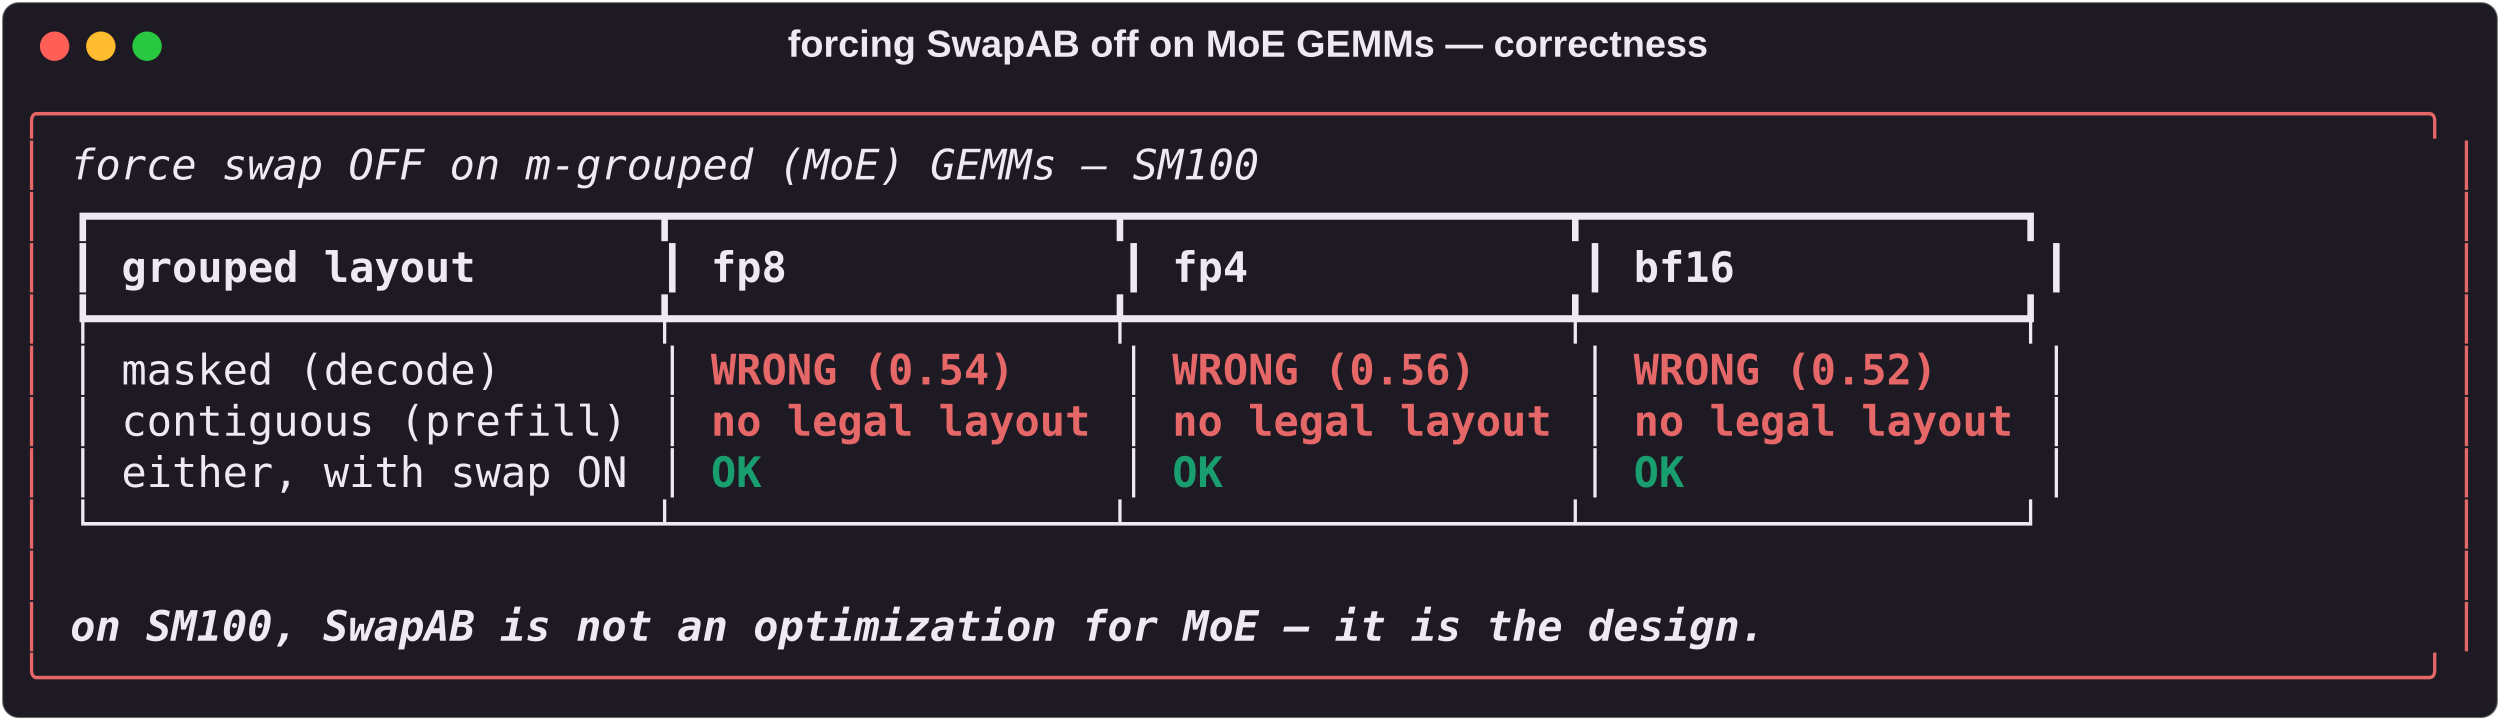
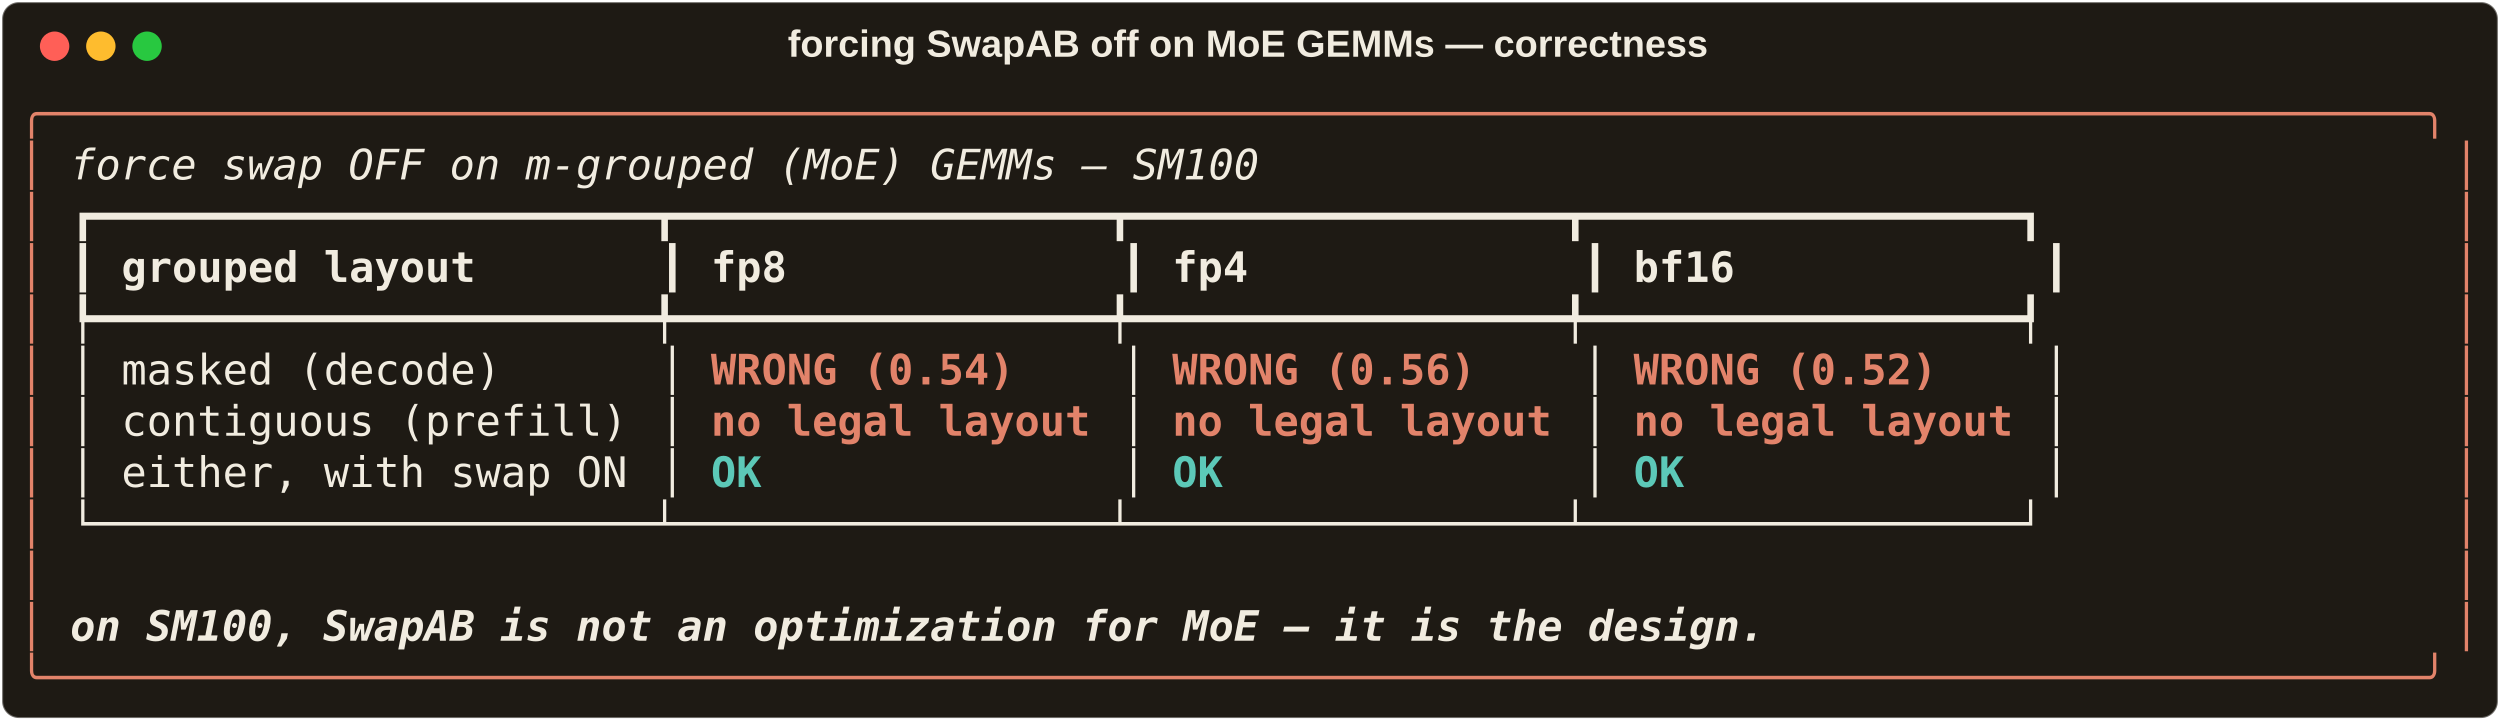
<svg xmlns="http://www.w3.org/2000/svg" class="rich-terminal" viewBox="0 0 1190 342.8">
  <style>

        
    .terminal-2527243731-matrix {
        font-family: Google Sans Code, monospace;
        font-size: 20px;
        line-height: 24.4px;
        font-variant-east-asian: full-width;
    }

    .terminal-2527243731-title {
        font-size: 18px;
        font-weight: bold;
        font-family: arial;
    }

-     .terminal-2527243731-r1 { fill: #e66767 }
- .terminal-2527243731-r2 { fill: #eee9f4 }
- .terminal-2527243731-r3 { fill: #eee9f4;font-style: italic; }
- .terminal-2527243731-r4 { fill: #eee9f4;font-weight: bold }
- .terminal-2527243731-r5 { fill: #e66767;font-weight: bold }
- .terminal-2527243731-r6 { fill: #199e70;font-weight: bold }
- .terminal-2527243731-r7 { fill: #eee9f4;font-weight: bold;font-style: italic; }
+     .terminal-2527243731-r1 { fill: #e2836a }
+ .terminal-2527243731-r2 { fill: #f1ece0 }
+ .terminal-2527243731-r3 { fill: #f1ece0;font-style: italic; }
+ .terminal-2527243731-r4 { fill: #f1ece0;font-weight: bold }
+ .terminal-2527243731-r5 { fill: #e2836a;font-weight: bold }
+ .terminal-2527243731-r6 { fill: #5cc9b8;font-weight: bold }
+ .terminal-2527243731-r7 { fill: #f1ece0;font-weight: bold;font-style: italic; }
    </style>
  <defs>
    <clipPath id="terminal-2527243731-clip-terminal">
      <rect x="0" y="0" width="1170.2" height="291.8" />
    </clipPath>
    <clipPath id="terminal-2527243731-line-0">
      <rect x="0" y="1.5" width="1171.2" height="24.65" />
    </clipPath>
    <clipPath id="terminal-2527243731-line-1">
      <rect x="0" y="25.9" width="1171.2" height="24.65" />
    </clipPath>
    <clipPath id="terminal-2527243731-line-2">
      <rect x="0" y="50.3" width="1171.2" height="24.65" />
    </clipPath>
    <clipPath id="terminal-2527243731-line-3">
      <rect x="0" y="74.7" width="1171.2" height="24.65" />
    </clipPath>
    <clipPath id="terminal-2527243731-line-4">
      <rect x="0" y="99.1" width="1171.2" height="24.65" />
    </clipPath>
    <clipPath id="terminal-2527243731-line-5">
      <rect x="0" y="123.5" width="1171.2" height="24.65" />
    </clipPath>
    <clipPath id="terminal-2527243731-line-6">
      <rect x="0" y="147.9" width="1171.2" height="24.65" />
    </clipPath>
    <clipPath id="terminal-2527243731-line-7">
      <rect x="0" y="172.3" width="1171.2" height="24.65" />
    </clipPath>
    <clipPath id="terminal-2527243731-line-8">
      <rect x="0" y="196.7" width="1171.2" height="24.65" />
    </clipPath>
    <clipPath id="terminal-2527243731-line-9">
      <rect x="0" y="221.1" width="1171.2" height="24.65" />
    </clipPath>
    <clipPath id="terminal-2527243731-line-10">
      <rect x="0" y="245.5" width="1171.2" height="24.65" />
    </clipPath>
  </defs>
-   <rect fill="#1e1a24" stroke="rgba(255,255,255,0.35)" stroke-width="1" x="1" y="1" width="1188" height="340.8" rx="8" />
-   <text class="terminal-2527243731-title" fill="#eee9f4" text-anchor="middle" x="594" y="27">forcing SwapAB off on MoE GEMMs — correctness</text>
+   <rect fill="#1e1a14" stroke="rgba(255,255,255,0.35)" stroke-width="1" x="1" y="1" width="1188" height="340.8" rx="8" />
+   <text class="terminal-2527243731-title" fill="#f1ece0" text-anchor="middle" x="594" y="27">forcing SwapAB off on MoE GEMMs — correctness</text>
  <g transform="translate(26,22)">
    <circle cx="0" cy="0" r="7" fill="#ff5f57" />
    <circle cx="22" cy="0" r="7" fill="#febc2e" />
    <circle cx="44" cy="0" r="7" fill="#28c840" />
  </g>
  <g transform="translate(9, 41)" clip-path="url(#terminal-2527243731-clip-terminal)">
    <g class="terminal-2527243731-matrix">
      <text class="terminal-2527243731-r1" x="0" y="20" textLength="1171.2" clip-path="url(#terminal-2527243731-line-0)">╭──────────────────────────────────────────────────────────────────────────────────────────────╮</text>
      <text class="terminal-2527243731-r2" x="1171.2" y="20" textLength="12.2" clip-path="url(#terminal-2527243731-line-0)">
</text>
      <text class="terminal-2527243731-r1" x="0" y="44.4" textLength="12.2" clip-path="url(#terminal-2527243731-line-1)">│</text>
      <text class="terminal-2527243731-r3" x="24.4" y="44.4" textLength="951.6" clip-path="url(#terminal-2527243731-line-1)">               force swap OFF on m-grouped (MoE) GEMMs — SM100                </text>
      <text class="terminal-2527243731-r1" x="1159" y="44.4" textLength="12.2" clip-path="url(#terminal-2527243731-line-1)">│</text>
      <text class="terminal-2527243731-r2" x="1171.2" y="44.4" textLength="12.2" clip-path="url(#terminal-2527243731-line-1)">
</text>
      <text class="terminal-2527243731-r1" x="0" y="68.8" textLength="12.2" clip-path="url(#terminal-2527243731-line-2)">│</text>
      <text class="terminal-2527243731-r2" x="24.4" y="68.8" textLength="951.6" clip-path="url(#terminal-2527243731-line-2)">┏━━━━━━━━━━━━━━━━━━━━━━┳━━━━━━━━━━━━━━━━━┳━━━━━━━━━━━━━━━━━┳━━━━━━━━━━━━━━━━━┓</text>
      <text class="terminal-2527243731-r1" x="1159" y="68.8" textLength="12.2" clip-path="url(#terminal-2527243731-line-2)">│</text>
      <text class="terminal-2527243731-r2" x="1171.2" y="68.8" textLength="12.2" clip-path="url(#terminal-2527243731-line-2)">
</text>
      <text class="terminal-2527243731-r1" x="0" y="93.2" textLength="12.2" clip-path="url(#terminal-2527243731-line-3)">│</text>
      <text class="terminal-2527243731-r2" x="24.4" y="93.2" textLength="12.2" clip-path="url(#terminal-2527243731-line-3)">┃</text>
      <text class="terminal-2527243731-r4" x="48.8" y="93.2" textLength="244" clip-path="url(#terminal-2527243731-line-3)">grouped layout      </text>
      <text class="terminal-2527243731-r2" x="305" y="93.2" textLength="12.2" clip-path="url(#terminal-2527243731-line-3)">┃</text>
      <text class="terminal-2527243731-r4" x="329.4" y="93.2" textLength="183" clip-path="url(#terminal-2527243731-line-3)">      fp8      </text>
      <text class="terminal-2527243731-r2" x="524.6" y="93.2" textLength="12.2" clip-path="url(#terminal-2527243731-line-3)">┃</text>
      <text class="terminal-2527243731-r4" x="549" y="93.2" textLength="183" clip-path="url(#terminal-2527243731-line-3)">      fp4      </text>
      <text class="terminal-2527243731-r2" x="744.2" y="93.2" textLength="12.2" clip-path="url(#terminal-2527243731-line-3)">┃</text>
      <text class="terminal-2527243731-r4" x="768.6" y="93.2" textLength="183" clip-path="url(#terminal-2527243731-line-3)">     bf16      </text>
      <text class="terminal-2527243731-r2" x="963.8" y="93.2" textLength="12.2" clip-path="url(#terminal-2527243731-line-3)">┃</text>
      <text class="terminal-2527243731-r1" x="1159" y="93.2" textLength="12.2" clip-path="url(#terminal-2527243731-line-3)">│</text>
      <text class="terminal-2527243731-r2" x="1171.2" y="93.2" textLength="12.2" clip-path="url(#terminal-2527243731-line-3)">
</text>
      <text class="terminal-2527243731-r1" x="0" y="117.6" textLength="12.2" clip-path="url(#terminal-2527243731-line-4)">│</text>
      <text class="terminal-2527243731-r2" x="24.4" y="117.6" textLength="951.6" clip-path="url(#terminal-2527243731-line-4)">┡━━━━━━━━━━━━━━━━━━━━━━╇━━━━━━━━━━━━━━━━━╇━━━━━━━━━━━━━━━━━╇━━━━━━━━━━━━━━━━━┩</text>
      <text class="terminal-2527243731-r1" x="1159" y="117.6" textLength="12.2" clip-path="url(#terminal-2527243731-line-4)">│</text>
      <text class="terminal-2527243731-r2" x="1171.2" y="117.6" textLength="12.2" clip-path="url(#terminal-2527243731-line-4)">
</text>
      <text class="terminal-2527243731-r1" x="0" y="142" textLength="12.2" clip-path="url(#terminal-2527243731-line-5)">│</text>
      <text class="terminal-2527243731-r2" x="24.4" y="142" textLength="12.2" clip-path="url(#terminal-2527243731-line-5)">│</text>
      <text class="terminal-2527243731-r2" x="48.8" y="142" textLength="244" clip-path="url(#terminal-2527243731-line-5)">masked (decode)     </text>
      <text class="terminal-2527243731-r2" x="305" y="142" textLength="12.2" clip-path="url(#terminal-2527243731-line-5)">│</text>
      <text class="terminal-2527243731-r5" x="329.4" y="142" textLength="183" clip-path="url(#terminal-2527243731-line-5)"> WRONG (0.54)  </text>
      <text class="terminal-2527243731-r2" x="524.6" y="142" textLength="12.2" clip-path="url(#terminal-2527243731-line-5)">│</text>
      <text class="terminal-2527243731-r5" x="549" y="142" textLength="183" clip-path="url(#terminal-2527243731-line-5)"> WRONG (0.56)  </text>
      <text class="terminal-2527243731-r2" x="744.2" y="142" textLength="12.2" clip-path="url(#terminal-2527243731-line-5)">│</text>
      <text class="terminal-2527243731-r5" x="768.6" y="142" textLength="183" clip-path="url(#terminal-2527243731-line-5)"> WRONG (0.52)  </text>
      <text class="terminal-2527243731-r2" x="963.8" y="142" textLength="12.2" clip-path="url(#terminal-2527243731-line-5)">│</text>
      <text class="terminal-2527243731-r1" x="1159" y="142" textLength="12.2" clip-path="url(#terminal-2527243731-line-5)">│</text>
      <text class="terminal-2527243731-r2" x="1171.2" y="142" textLength="12.2" clip-path="url(#terminal-2527243731-line-5)">
</text>
      <text class="terminal-2527243731-r1" x="0" y="166.4" textLength="12.2" clip-path="url(#terminal-2527243731-line-6)">│</text>
      <text class="terminal-2527243731-r2" x="24.4" y="166.4" textLength="12.2" clip-path="url(#terminal-2527243731-line-6)">│</text>
      <text class="terminal-2527243731-r2" x="48.8" y="166.4" textLength="244" clip-path="url(#terminal-2527243731-line-6)">contiguous (prefill)</text>
      <text class="terminal-2527243731-r2" x="305" y="166.4" textLength="12.2" clip-path="url(#terminal-2527243731-line-6)">│</text>
      <text class="terminal-2527243731-r5" x="329.4" y="166.4" textLength="183" clip-path="url(#terminal-2527243731-line-6)">no legal layout</text>
      <text class="terminal-2527243731-r2" x="524.6" y="166.4" textLength="12.2" clip-path="url(#terminal-2527243731-line-6)">│</text>
      <text class="terminal-2527243731-r5" x="549" y="166.4" textLength="183" clip-path="url(#terminal-2527243731-line-6)">no legal layout</text>
      <text class="terminal-2527243731-r2" x="744.2" y="166.4" textLength="12.2" clip-path="url(#terminal-2527243731-line-6)">│</text>
      <text class="terminal-2527243731-r5" x="768.6" y="166.4" textLength="183" clip-path="url(#terminal-2527243731-line-6)">no legal layout</text>
      <text class="terminal-2527243731-r2" x="963.8" y="166.4" textLength="12.2" clip-path="url(#terminal-2527243731-line-6)">│</text>
      <text class="terminal-2527243731-r1" x="1159" y="166.4" textLength="12.2" clip-path="url(#terminal-2527243731-line-6)">│</text>
      <text class="terminal-2527243731-r2" x="1171.2" y="166.4" textLength="12.2" clip-path="url(#terminal-2527243731-line-6)">
</text>
      <text class="terminal-2527243731-r1" x="0" y="190.8" textLength="12.2" clip-path="url(#terminal-2527243731-line-7)">│</text>
      <text class="terminal-2527243731-r2" x="24.4" y="190.8" textLength="12.2" clip-path="url(#terminal-2527243731-line-7)">│</text>
      <text class="terminal-2527243731-r2" x="48.8" y="190.8" textLength="244" clip-path="url(#terminal-2527243731-line-7)">either, with swap ON</text>
      <text class="terminal-2527243731-r2" x="305" y="190.8" textLength="12.2" clip-path="url(#terminal-2527243731-line-7)">│</text>
      <text class="terminal-2527243731-r6" x="329.4" y="190.8" textLength="183" clip-path="url(#terminal-2527243731-line-7)">      OK       </text>
      <text class="terminal-2527243731-r2" x="524.6" y="190.8" textLength="12.2" clip-path="url(#terminal-2527243731-line-7)">│</text>
      <text class="terminal-2527243731-r6" x="549" y="190.8" textLength="183" clip-path="url(#terminal-2527243731-line-7)">      OK       </text>
      <text class="terminal-2527243731-r2" x="744.2" y="190.8" textLength="12.2" clip-path="url(#terminal-2527243731-line-7)">│</text>
      <text class="terminal-2527243731-r6" x="768.6" y="190.8" textLength="183" clip-path="url(#terminal-2527243731-line-7)">      OK       </text>
      <text class="terminal-2527243731-r2" x="963.8" y="190.8" textLength="12.2" clip-path="url(#terminal-2527243731-line-7)">│</text>
      <text class="terminal-2527243731-r1" x="1159" y="190.8" textLength="12.2" clip-path="url(#terminal-2527243731-line-7)">│</text>
      <text class="terminal-2527243731-r2" x="1171.2" y="190.8" textLength="12.2" clip-path="url(#terminal-2527243731-line-7)">
</text>
      <text class="terminal-2527243731-r1" x="0" y="215.2" textLength="12.2" clip-path="url(#terminal-2527243731-line-8)">│</text>
      <text class="terminal-2527243731-r2" x="24.4" y="215.2" textLength="951.6" clip-path="url(#terminal-2527243731-line-8)">└──────────────────────┴─────────────────┴─────────────────┴─────────────────┘</text>
      <text class="terminal-2527243731-r1" x="1159" y="215.2" textLength="12.2" clip-path="url(#terminal-2527243731-line-8)">│</text>
      <text class="terminal-2527243731-r2" x="1171.2" y="215.2" textLength="12.2" clip-path="url(#terminal-2527243731-line-8)">
</text>
      <text class="terminal-2527243731-r1" x="0" y="239.6" textLength="12.2" clip-path="url(#terminal-2527243731-line-9)">│</text>
      <text class="terminal-2527243731-r1" x="1159" y="239.6" textLength="12.2" clip-path="url(#terminal-2527243731-line-9)">│</text>
      <text class="terminal-2527243731-r2" x="1171.2" y="239.6" textLength="12.2" clip-path="url(#terminal-2527243731-line-9)">
</text>
      <text class="terminal-2527243731-r1" x="0" y="264" textLength="12.2" clip-path="url(#terminal-2527243731-line-10)">│</text>
      <text class="terminal-2527243731-r7" x="24.4" y="264" textLength="817.4" clip-path="url(#terminal-2527243731-line-10)">on SM100, SwapAB is not an optimization for MoE — it is the design.</text>
      <text class="terminal-2527243731-r1" x="1159" y="264" textLength="12.2" clip-path="url(#terminal-2527243731-line-10)">│</text>
      <text class="terminal-2527243731-r2" x="1171.2" y="264" textLength="12.2" clip-path="url(#terminal-2527243731-line-10)">
</text>
      <text class="terminal-2527243731-r1" x="0" y="288.4" textLength="1171.2" clip-path="url(#terminal-2527243731-line-11)">╰──────────────────────────────────────────────────────────────────────────────────────────────╯</text>
      <text class="terminal-2527243731-r2" x="1171.2" y="288.4" textLength="12.2" clip-path="url(#terminal-2527243731-line-11)">
</text>
    </g>
  </g>
</svg>
